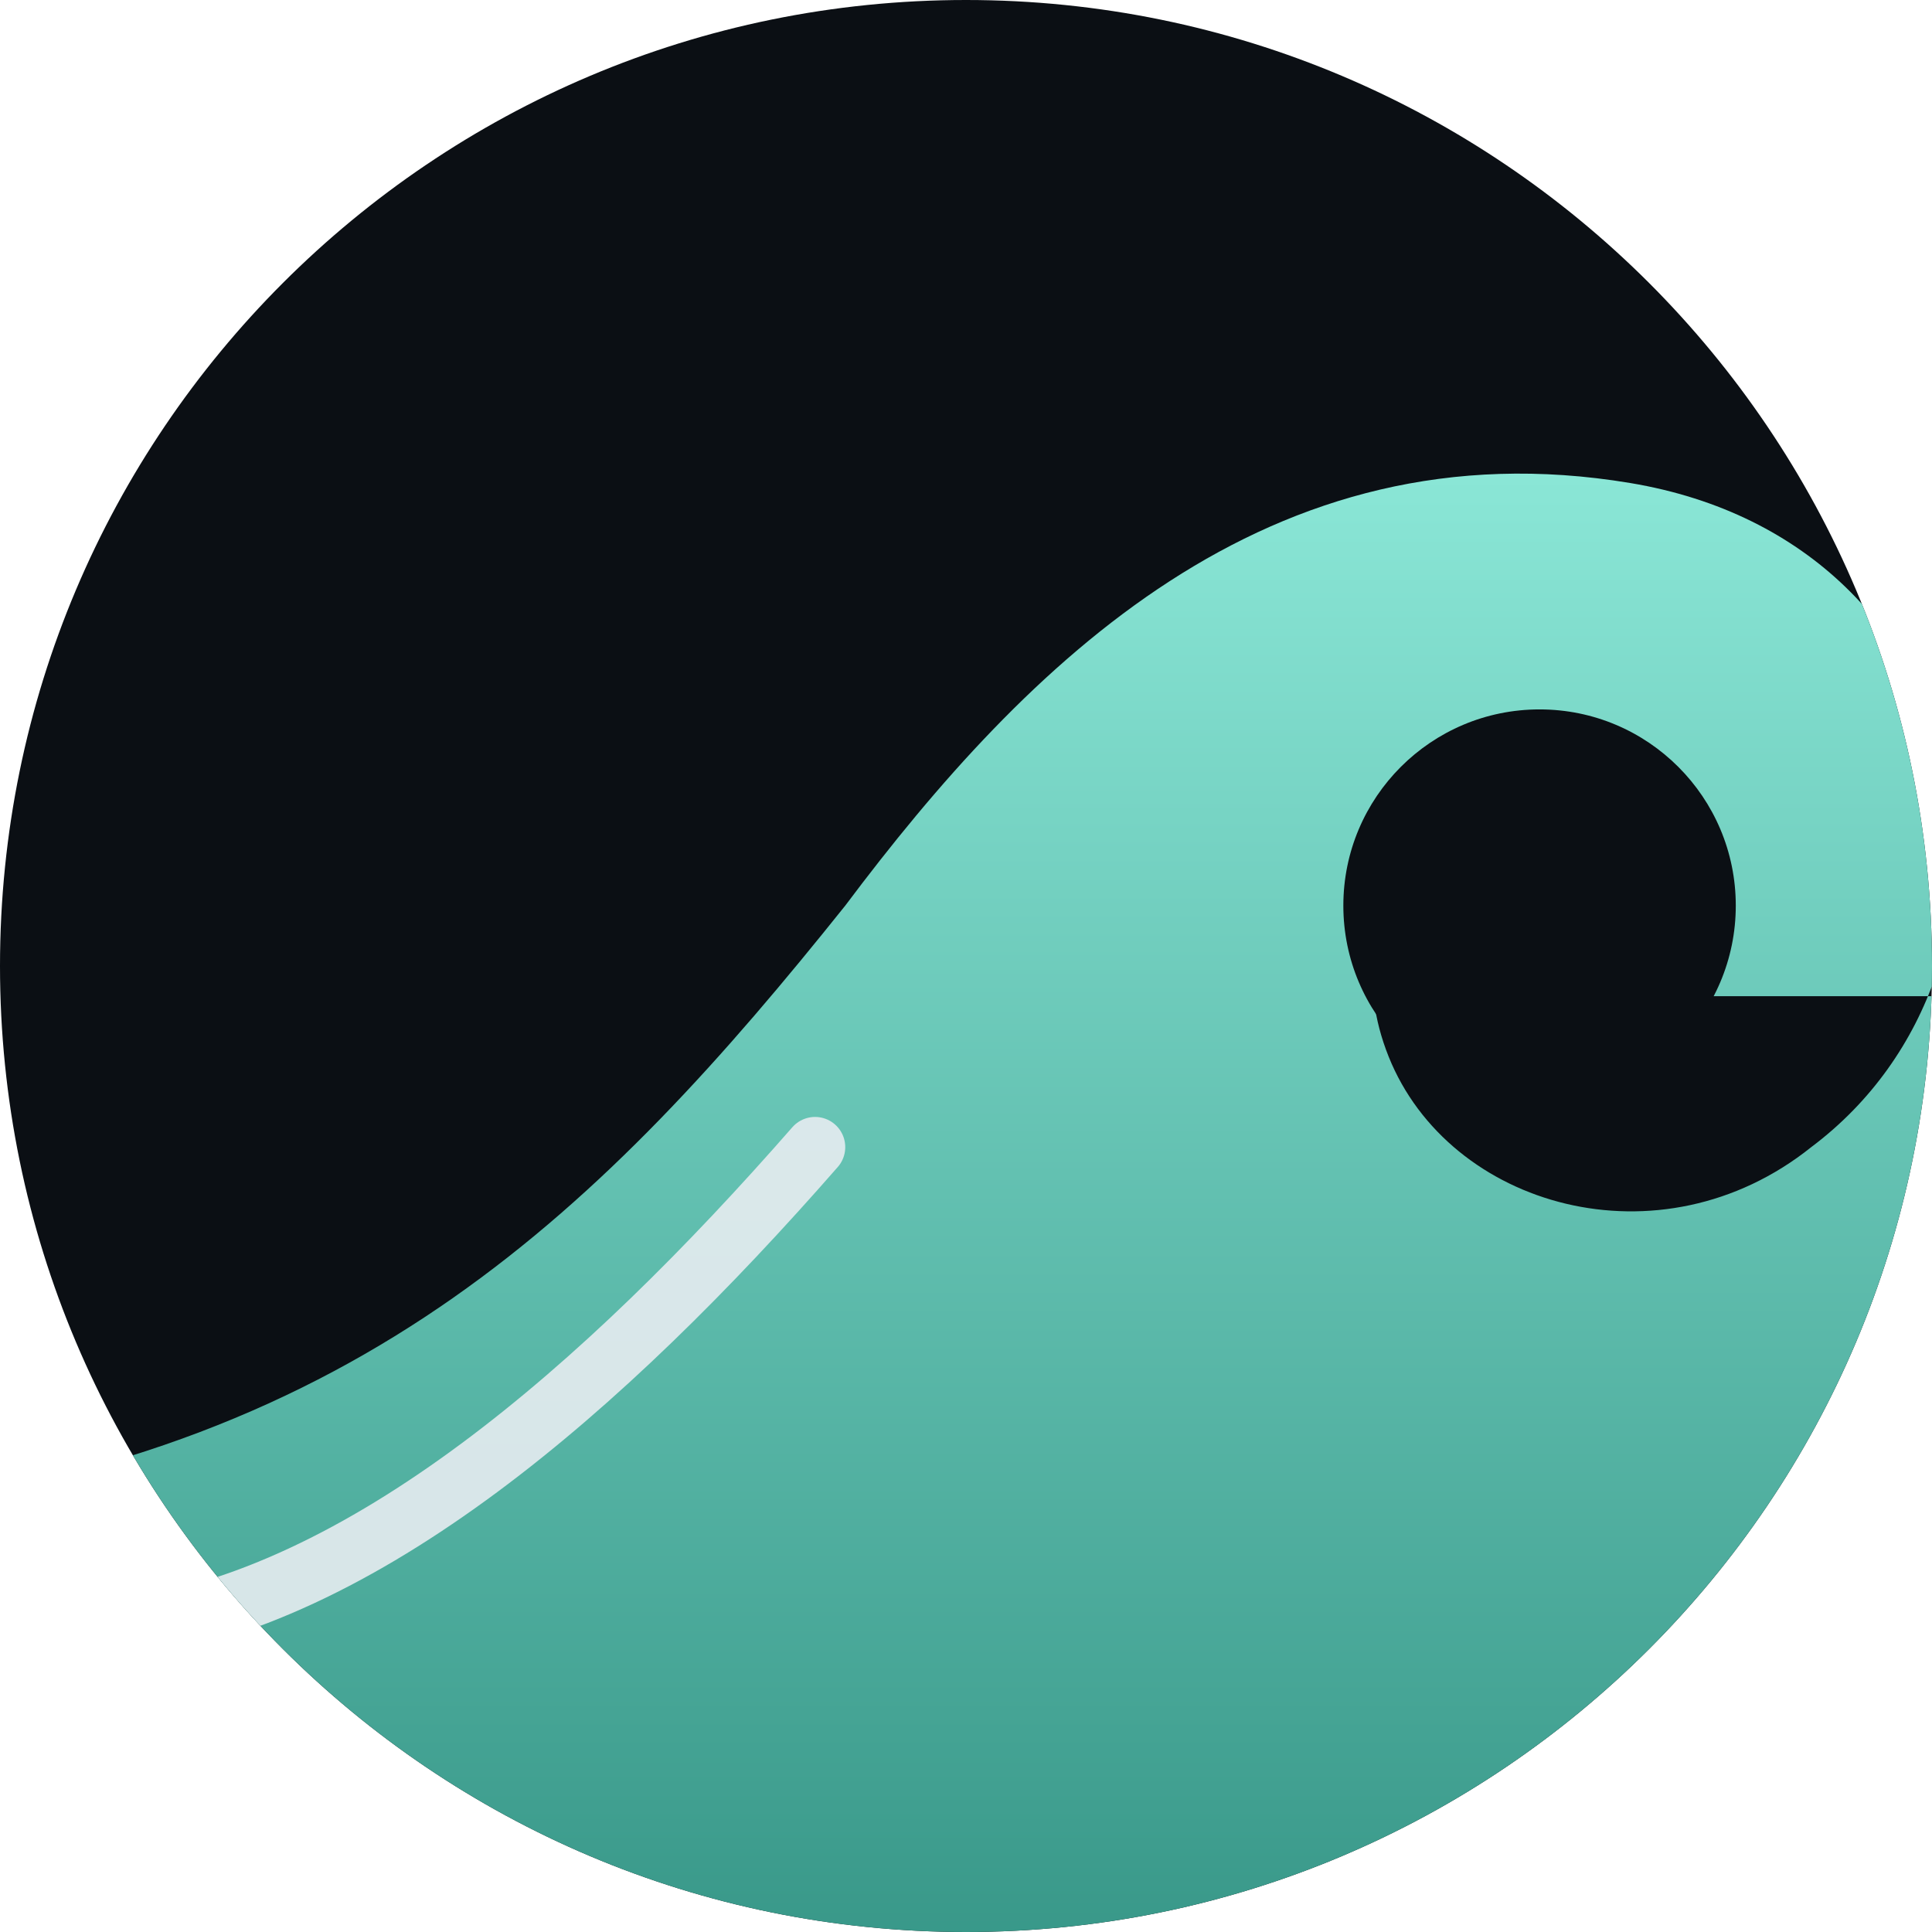
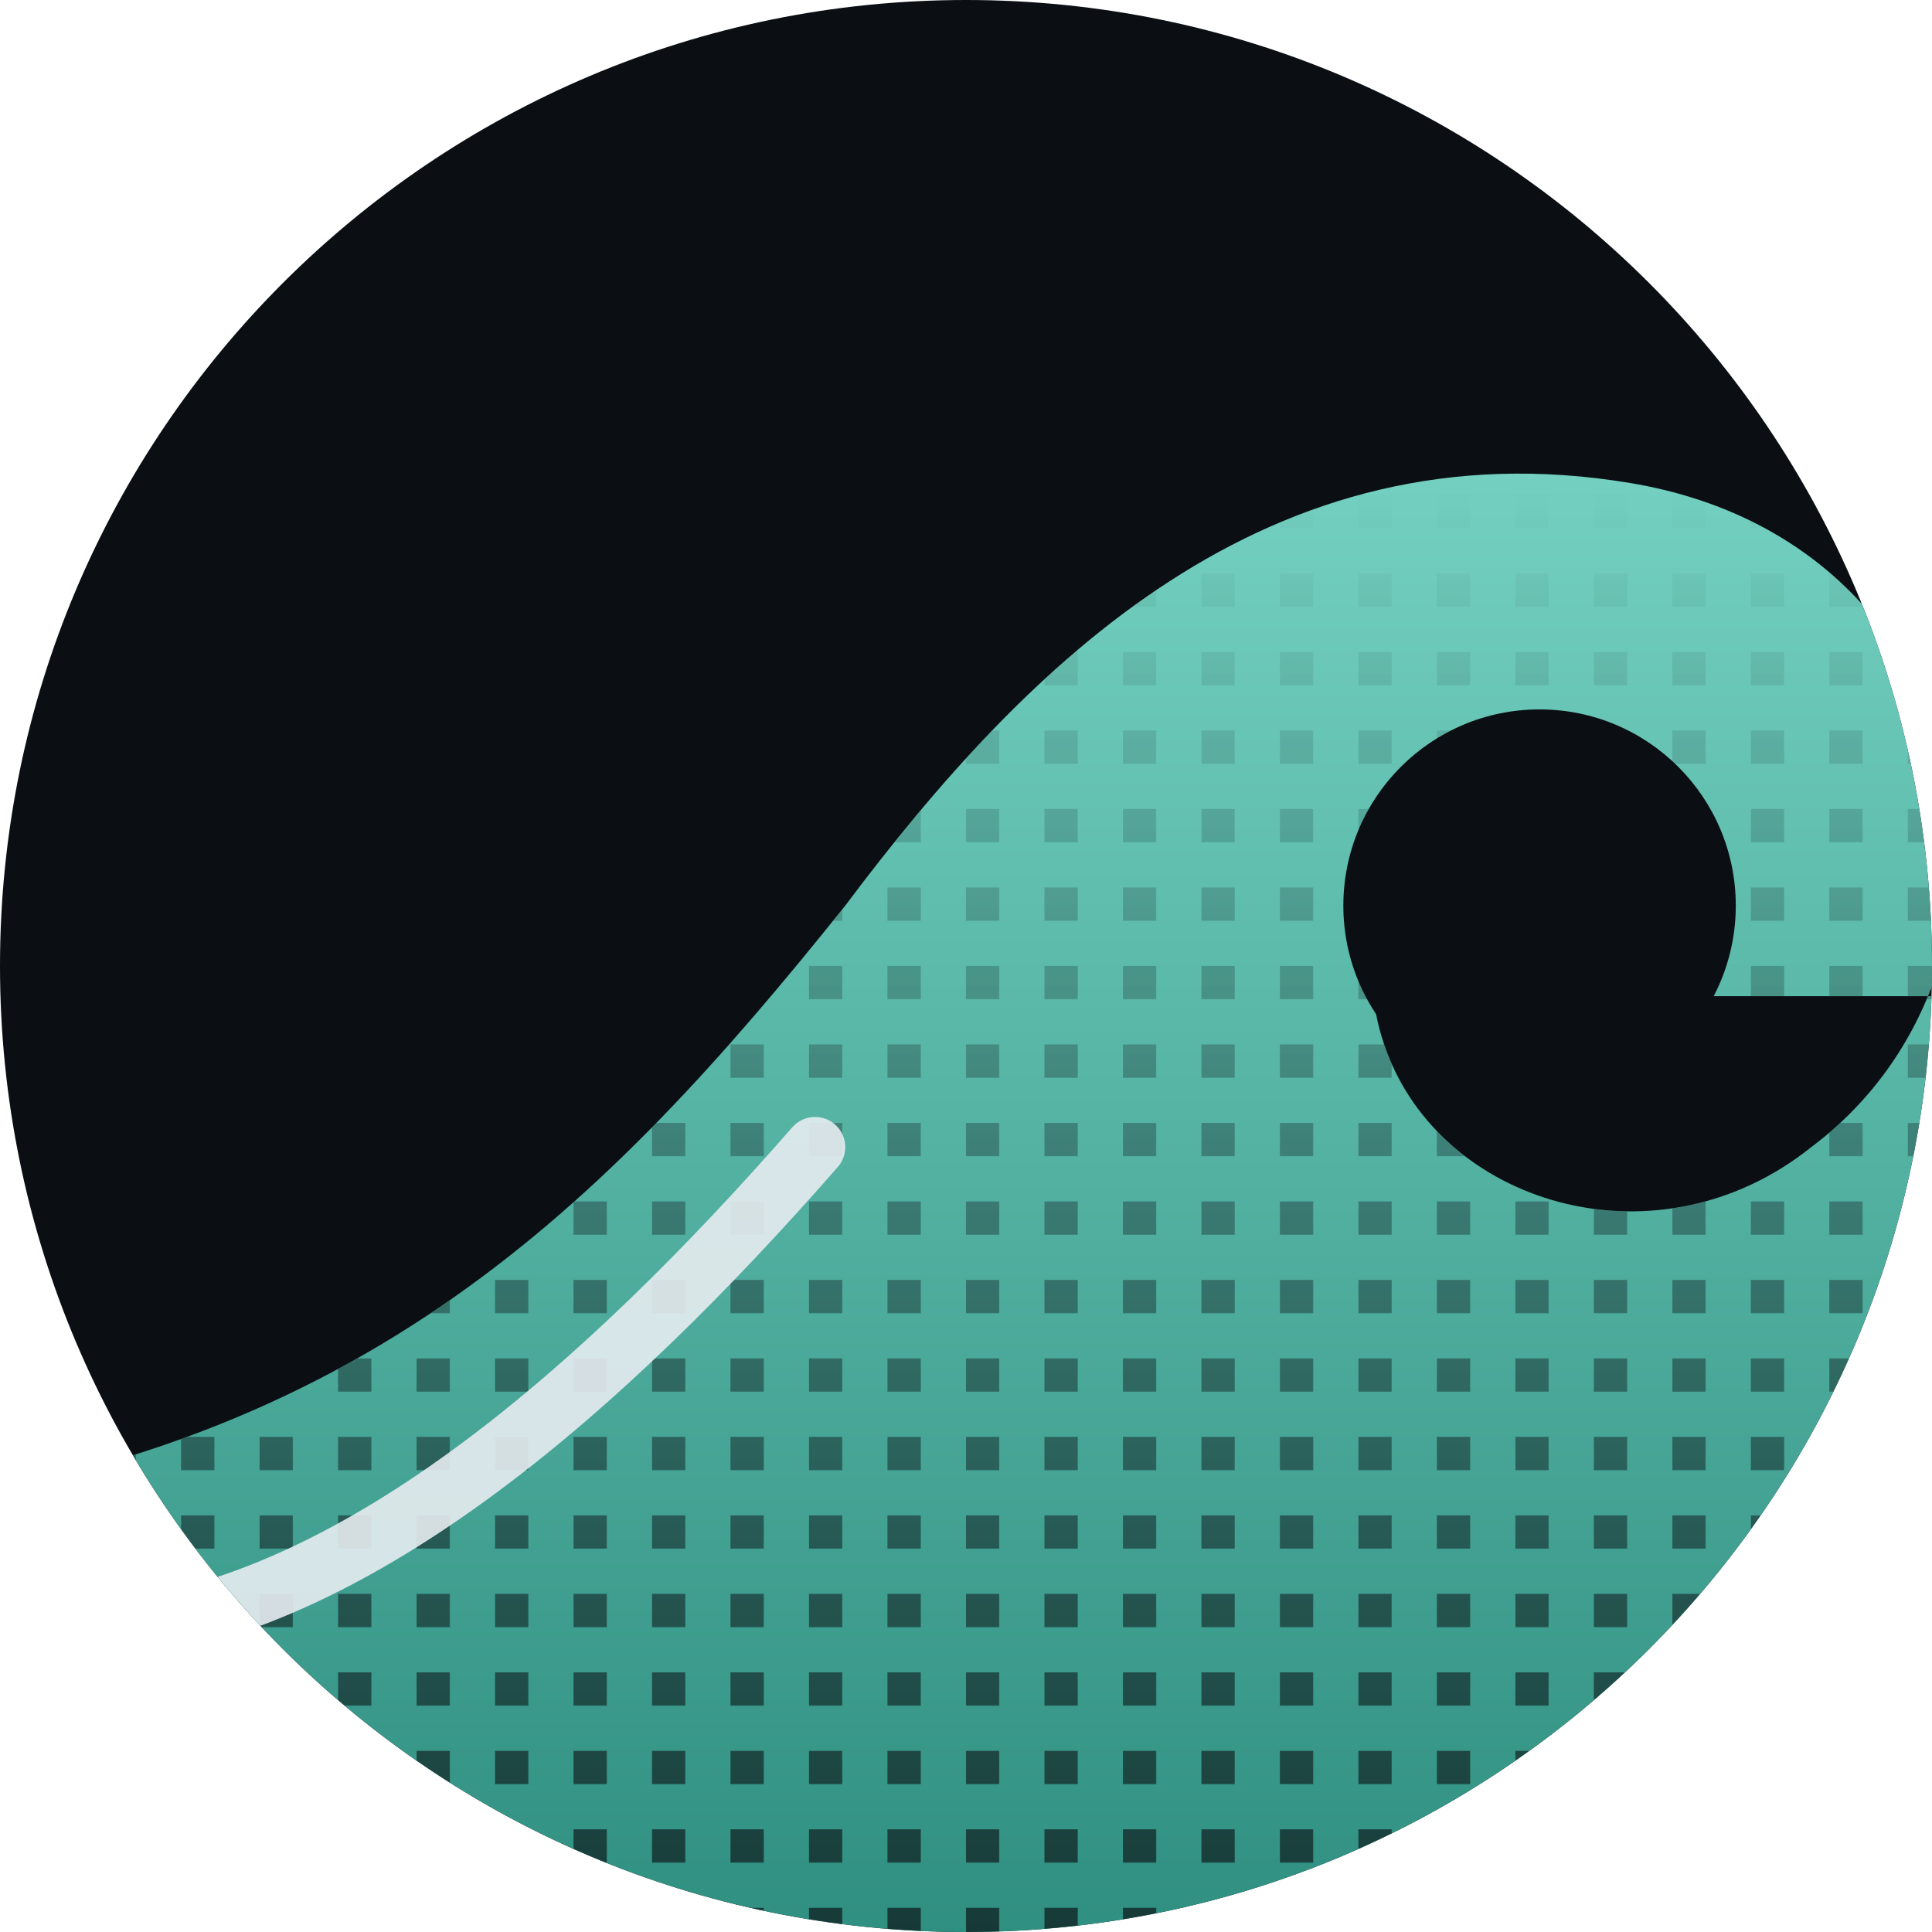
<svg xmlns="http://www.w3.org/2000/svg" viewBox="0 0 64 64" width="64" height="64">
  <defs>
    <clipPath id="c">
      <circle cx="32" cy="32" r="32" />
    </clipPath>
+     <clipPath id="w">
+       <path clip-rule="evenodd" d="M-4 50 C 12 48, 20 40, 28 30 C 34 22, 42 14, 54 16 C 66 18, 68 32, 60 38 C 55 42, 48 40, 46 35 C 44 30, 48 26, 52 28 C 55 29.5, 54 33, 51 33 L 68 33 L 68 70 L -4 70 Z" />
+     </clipPath>
    <linearGradient id="g" x1="0" y1="0" x2="0" y2="1">
      <stop offset="0" stop-color="#8ae6d6" />
      <stop offset="1" stop-color="#2f8f80" />
    </linearGradient>
+     <linearGradient id="fade" x1="0" y1="0" x2="0" y2="1">
+       <stop offset="0.25" stop-color="#fff" stop-opacity="0" />
+       <stop offset="1" stop-color="#fff" stop-opacity="0.9" />
+     </linearGradient>
+     <mask id="m">
+       <rect width="64" height="64" fill="url(#fade)" />
+     </mask>
+     <pattern id="d" width="2.6" height="2.6" patternUnits="userSpaceOnUse">
+       <rect x="0.8" y="0.8" width="1.1" height="1.1" fill="#0b0f14" />
+     </pattern>
  </defs>
  <circle cx="32" cy="32" r="32" fill="#0b0f14" />
  <g clip-path="url(#c)">
-     <path fill="url(#g)" d="M-4 50 C 12 48, 20 40, 28 30 C 34 22, 42 14, 54 16 C 66 18, 68 32, 60 38 C 55 42, 48 40, 46 35 C 44 30, 48 26, 52 28 C 55 29.5, 54 33, 51 33 L 68 33 L 68 70 L -4 70 Z" fill-rule="evenodd" />
+     <g clip-path="url(#w)">
+       <rect width="64" height="64" fill="url(#g)" />
+       <rect width="64" height="64" fill="url(#d)" mask="url(#m)" opacity="0.75" />
+     </g>
    <circle cx="51" cy="30" r="6.5" fill="#0b0f14" />
    <path fill="none" stroke="#e7ecf1" stroke-opacity="0.9" stroke-width="2" stroke-linecap="round" d="M4 54 C 12 53, 20 46, 27 38" />
  </g>
</svg>
